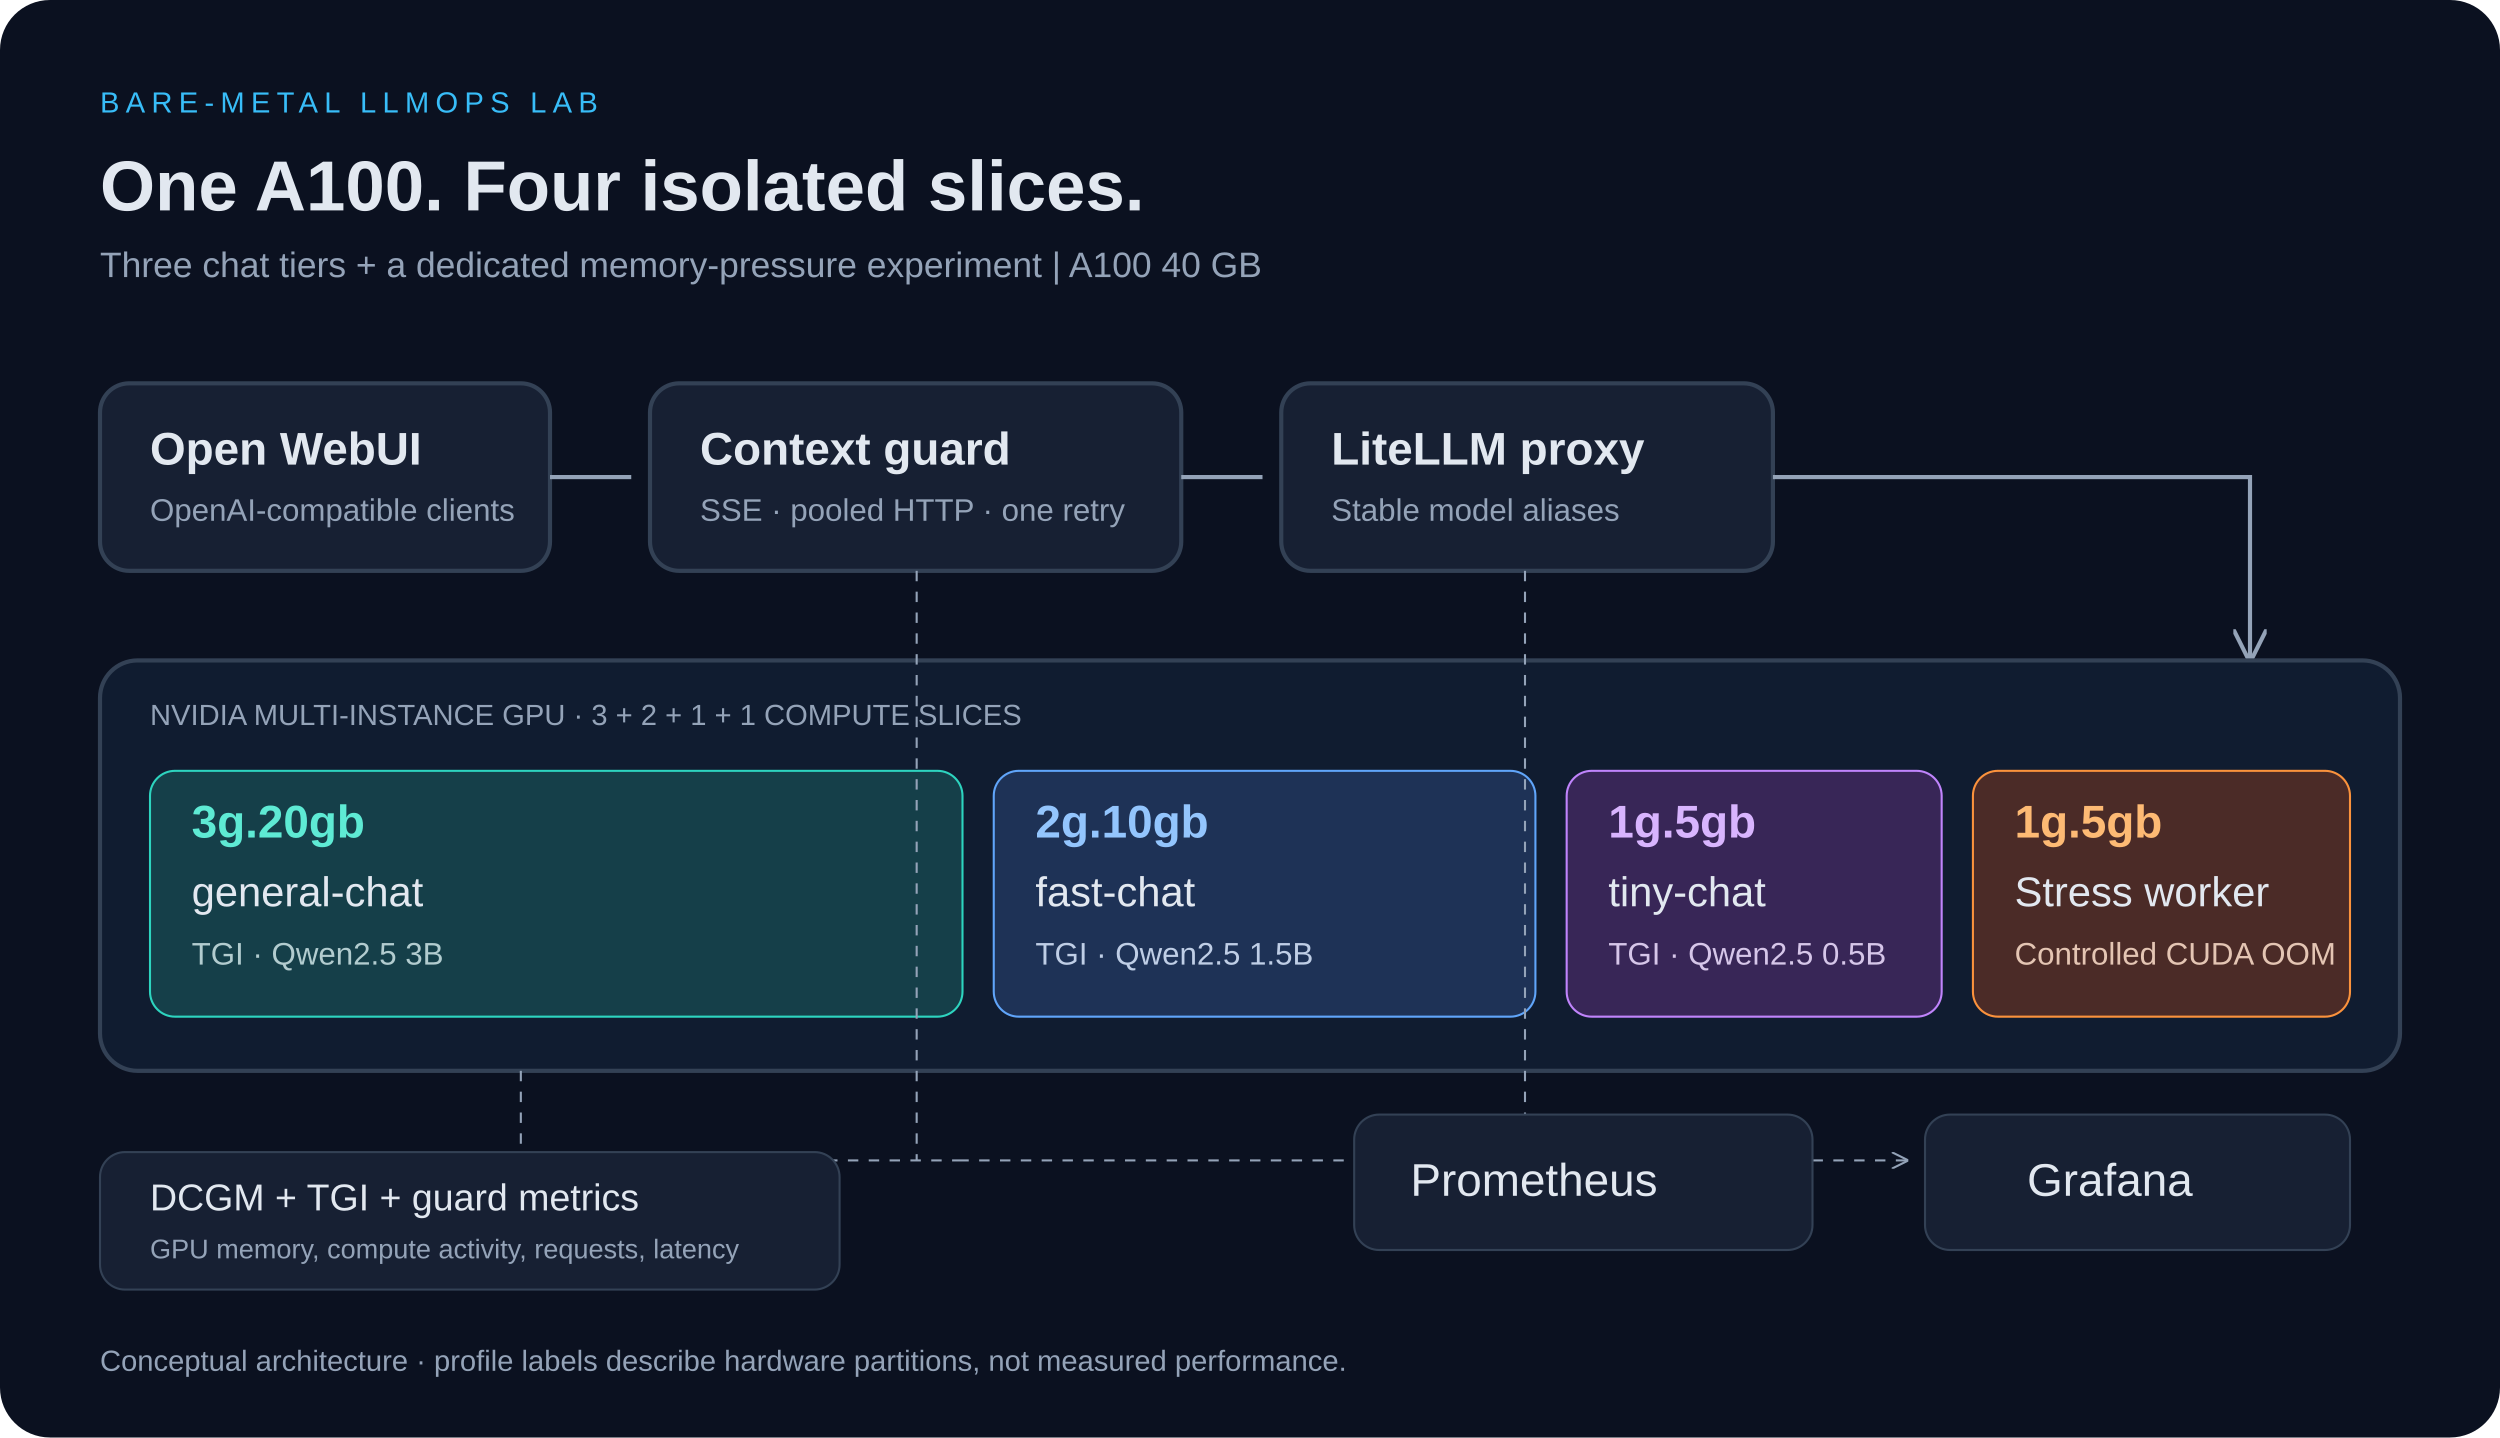
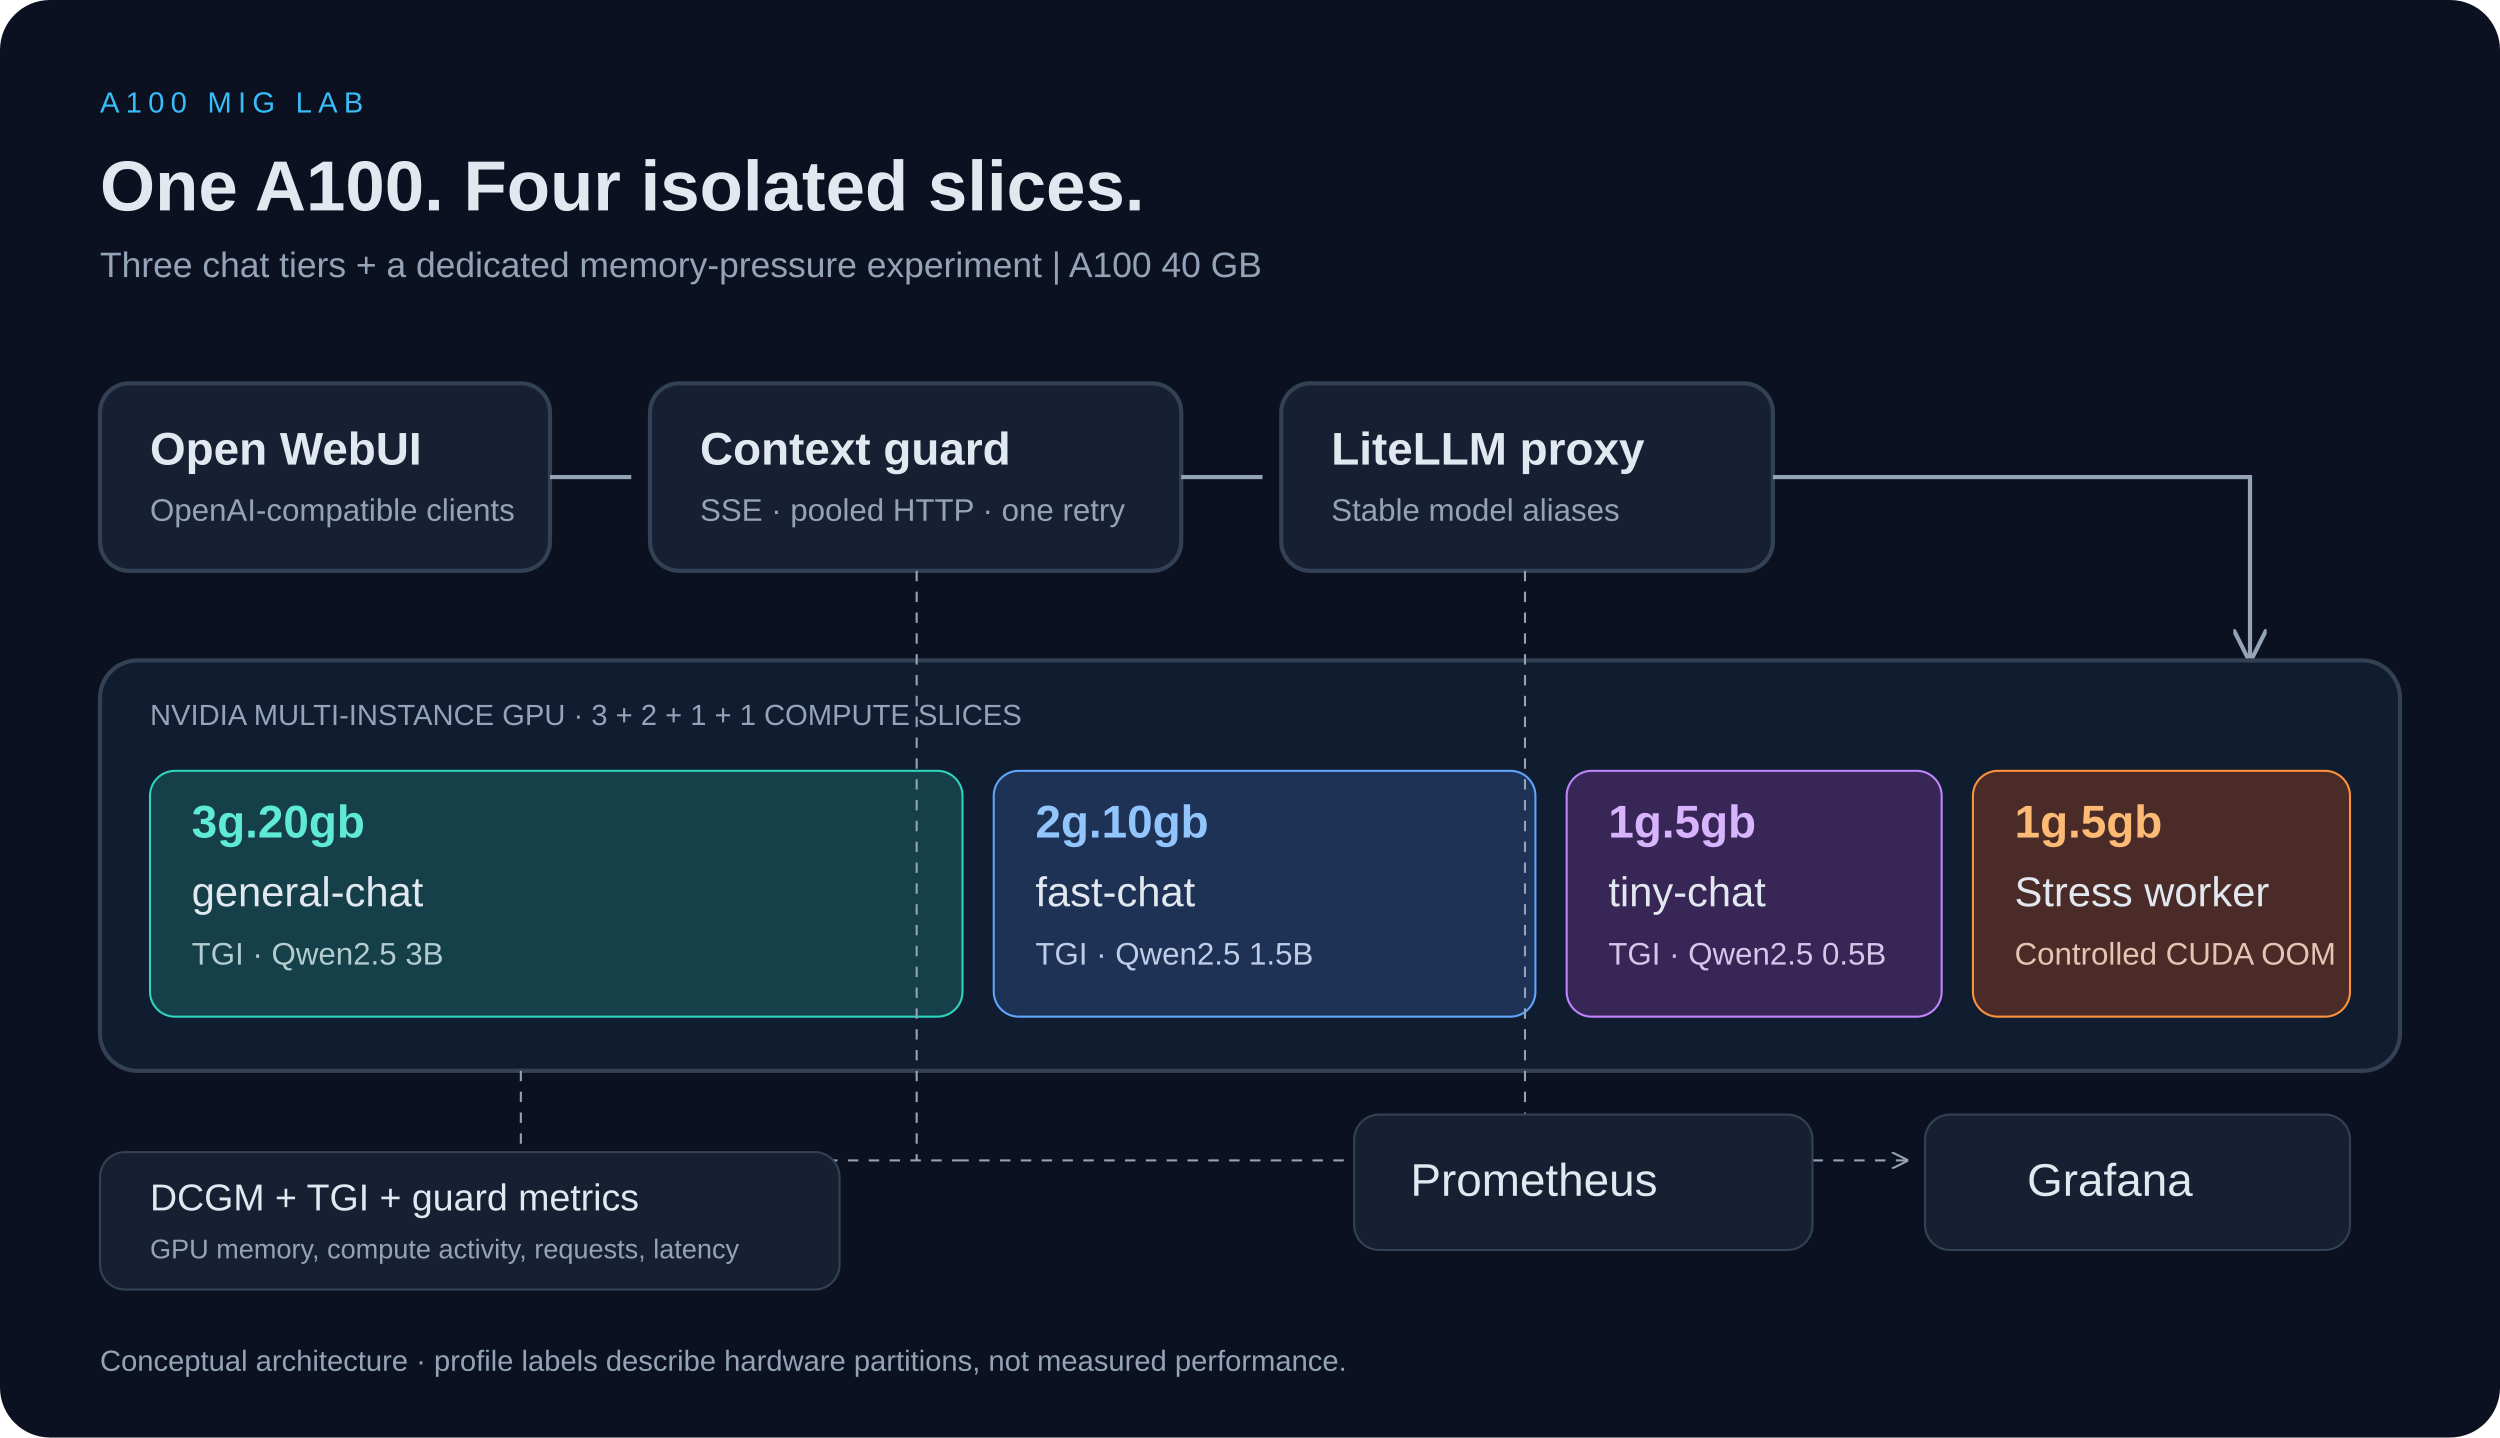
<svg xmlns="http://www.w3.org/2000/svg" width="1200" height="690" viewBox="0 0 1200 690" role="img" aria-labelledby="title desc">
  <defs>
    <marker id="a" markerWidth="8" markerHeight="8" refX="7" refY="4" orient="auto">
      <path d="M0 0L8 4L0 8" fill="none" stroke="#94a3b8" />
    </marker>
  </defs>
  <rect width="1200" height="690" rx="24" fill="#0b1120" />
  <g font-family="Segoe UI,Arial,sans-serif" fill="#e2e8f0">
-     <text x="48" y="54" font-size="14" fill="#38bdf8" letter-spacing="3">BARE-METAL LLMOPS LAB</text>
+     <text x="48" y="54" font-size="14" fill="#38bdf8" letter-spacing="3">A100 MIG LAB</text>
    <text x="48" y="101" font-size="34" font-weight="700">One A100. Four isolated slices.</text>
    <text x="48" y="133" font-size="17" fill="#94a3b8">Three chat tiers + a dedicated memory-pressure experiment | A100 40 GB</text>
    <g stroke="#334155" stroke-width="2">
      <rect x="48" y="184" width="216" height="90" rx="14" fill="#172033" />
      <rect x="312" y="184" width="255" height="90" rx="14" fill="#172033" />
      <rect x="615" y="184" width="236" height="90" rx="14" fill="#172033" />
      <path d="M264 229H303M567 229H606M851 229H1080V316" fill="none" stroke="#94a3b8" marker-end="url(#a)" />
      <rect x="48" y="317" width="1104" height="197" rx="18" fill="#101c30" />
    </g>
    <text x="72" y="223" font-size="22" font-weight="600">Open WebUI</text>
    <text x="72" y="250" font-size="15" fill="#94a3b8">OpenAI-compatible clients</text>
    <text x="336" y="223" font-size="22" font-weight="600">Context guard</text>
    <text x="336" y="250" font-size="15" fill="#94a3b8">SSE · pooled HTTP · one retry</text>
    <text x="639" y="223" font-size="22" font-weight="600">LiteLLM proxy</text>
    <text x="639" y="250" font-size="15" fill="#94a3b8">Stable model aliases</text>
    <text x="72" y="348" font-size="14" fill="#94a3b8">NVIDIA MULTI-INSTANCE GPU · 3 + 2 + 1 + 1 COMPUTE SLICES</text>
    <rect x="72" y="370" width="390" height="118" rx="12" fill="#153f49" stroke="#2dd4bf" />
    <rect x="477" y="370" width="260" height="118" rx="12" fill="#1e3256" stroke="#60a5fa" />
    <rect x="752" y="370" width="180" height="118" rx="12" fill="#382657" stroke="#c084fc" />
    <rect x="947" y="370" width="181" height="118" rx="12" fill="#4b2b27" stroke="#fb923c" />
    <text x="92" y="402" font-size="22" fill="#5eead4" font-weight="700">3g.20gb</text>
    <text x="92" y="435" font-size="20">general-chat</text>
    <text x="92" y="463" font-size="15" fill="#b2cccf">TGI · Qwen2.5 3B</text>
    <text x="497" y="402" font-size="22" fill="#93c5fd" font-weight="700">2g.10gb</text>
    <text x="497" y="435" font-size="20">fast-chat</text>
    <text x="497" y="463" font-size="15" fill="#bfcee6">TGI · Qwen2.5 1.5B</text>
    <text x="772" y="402" font-size="22" fill="#d8b4fe" font-weight="700">1g.5gb</text>
    <text x="772" y="435" font-size="20">tiny-chat</text>
    <text x="772" y="463" font-size="15" fill="#d6c6e9">TGI · Qwen2.5 0.5B</text>
    <text x="967" y="402" font-size="22" fill="#fdba74" font-weight="700">1g.5gb</text>
    <text x="967" y="435" font-size="20">Stress worker</text>
    <text x="967" y="463" font-size="15" fill="#e4c5b3">Controlled CUDA OOM</text>
    <path d="M250 514V557H460M440 274V557M732 274V557M460 557H650M870 557H915" fill="none" stroke="#94a3b8" stroke-dasharray="5 5" marker-end="url(#a)" />
    <rect x="48" y="553" width="355" height="66" rx="12" fill="#172033" stroke="#334155" />
    <text x="72" y="581" font-size="18">DCGM + TGI + guard metrics</text>
    <text x="72" y="604" font-size="13" fill="#94a3b8">GPU memory, compute activity, requests, latency</text>
    <rect x="650" y="535" width="220" height="65" rx="12" fill="#172033" stroke="#334155" />
    <text x="677" y="574" font-size="22">Prometheus</text>
    <rect x="924" y="535" width="204" height="65" rx="12" fill="#172033" stroke="#334155" />
    <text x="973" y="574" font-size="22">Grafana</text>
    <text x="48" y="658" font-size="14" fill="#94a3b8">Conceptual architecture · profile labels describe hardware partitions, not measured performance.</text>
  </g>
</svg>
